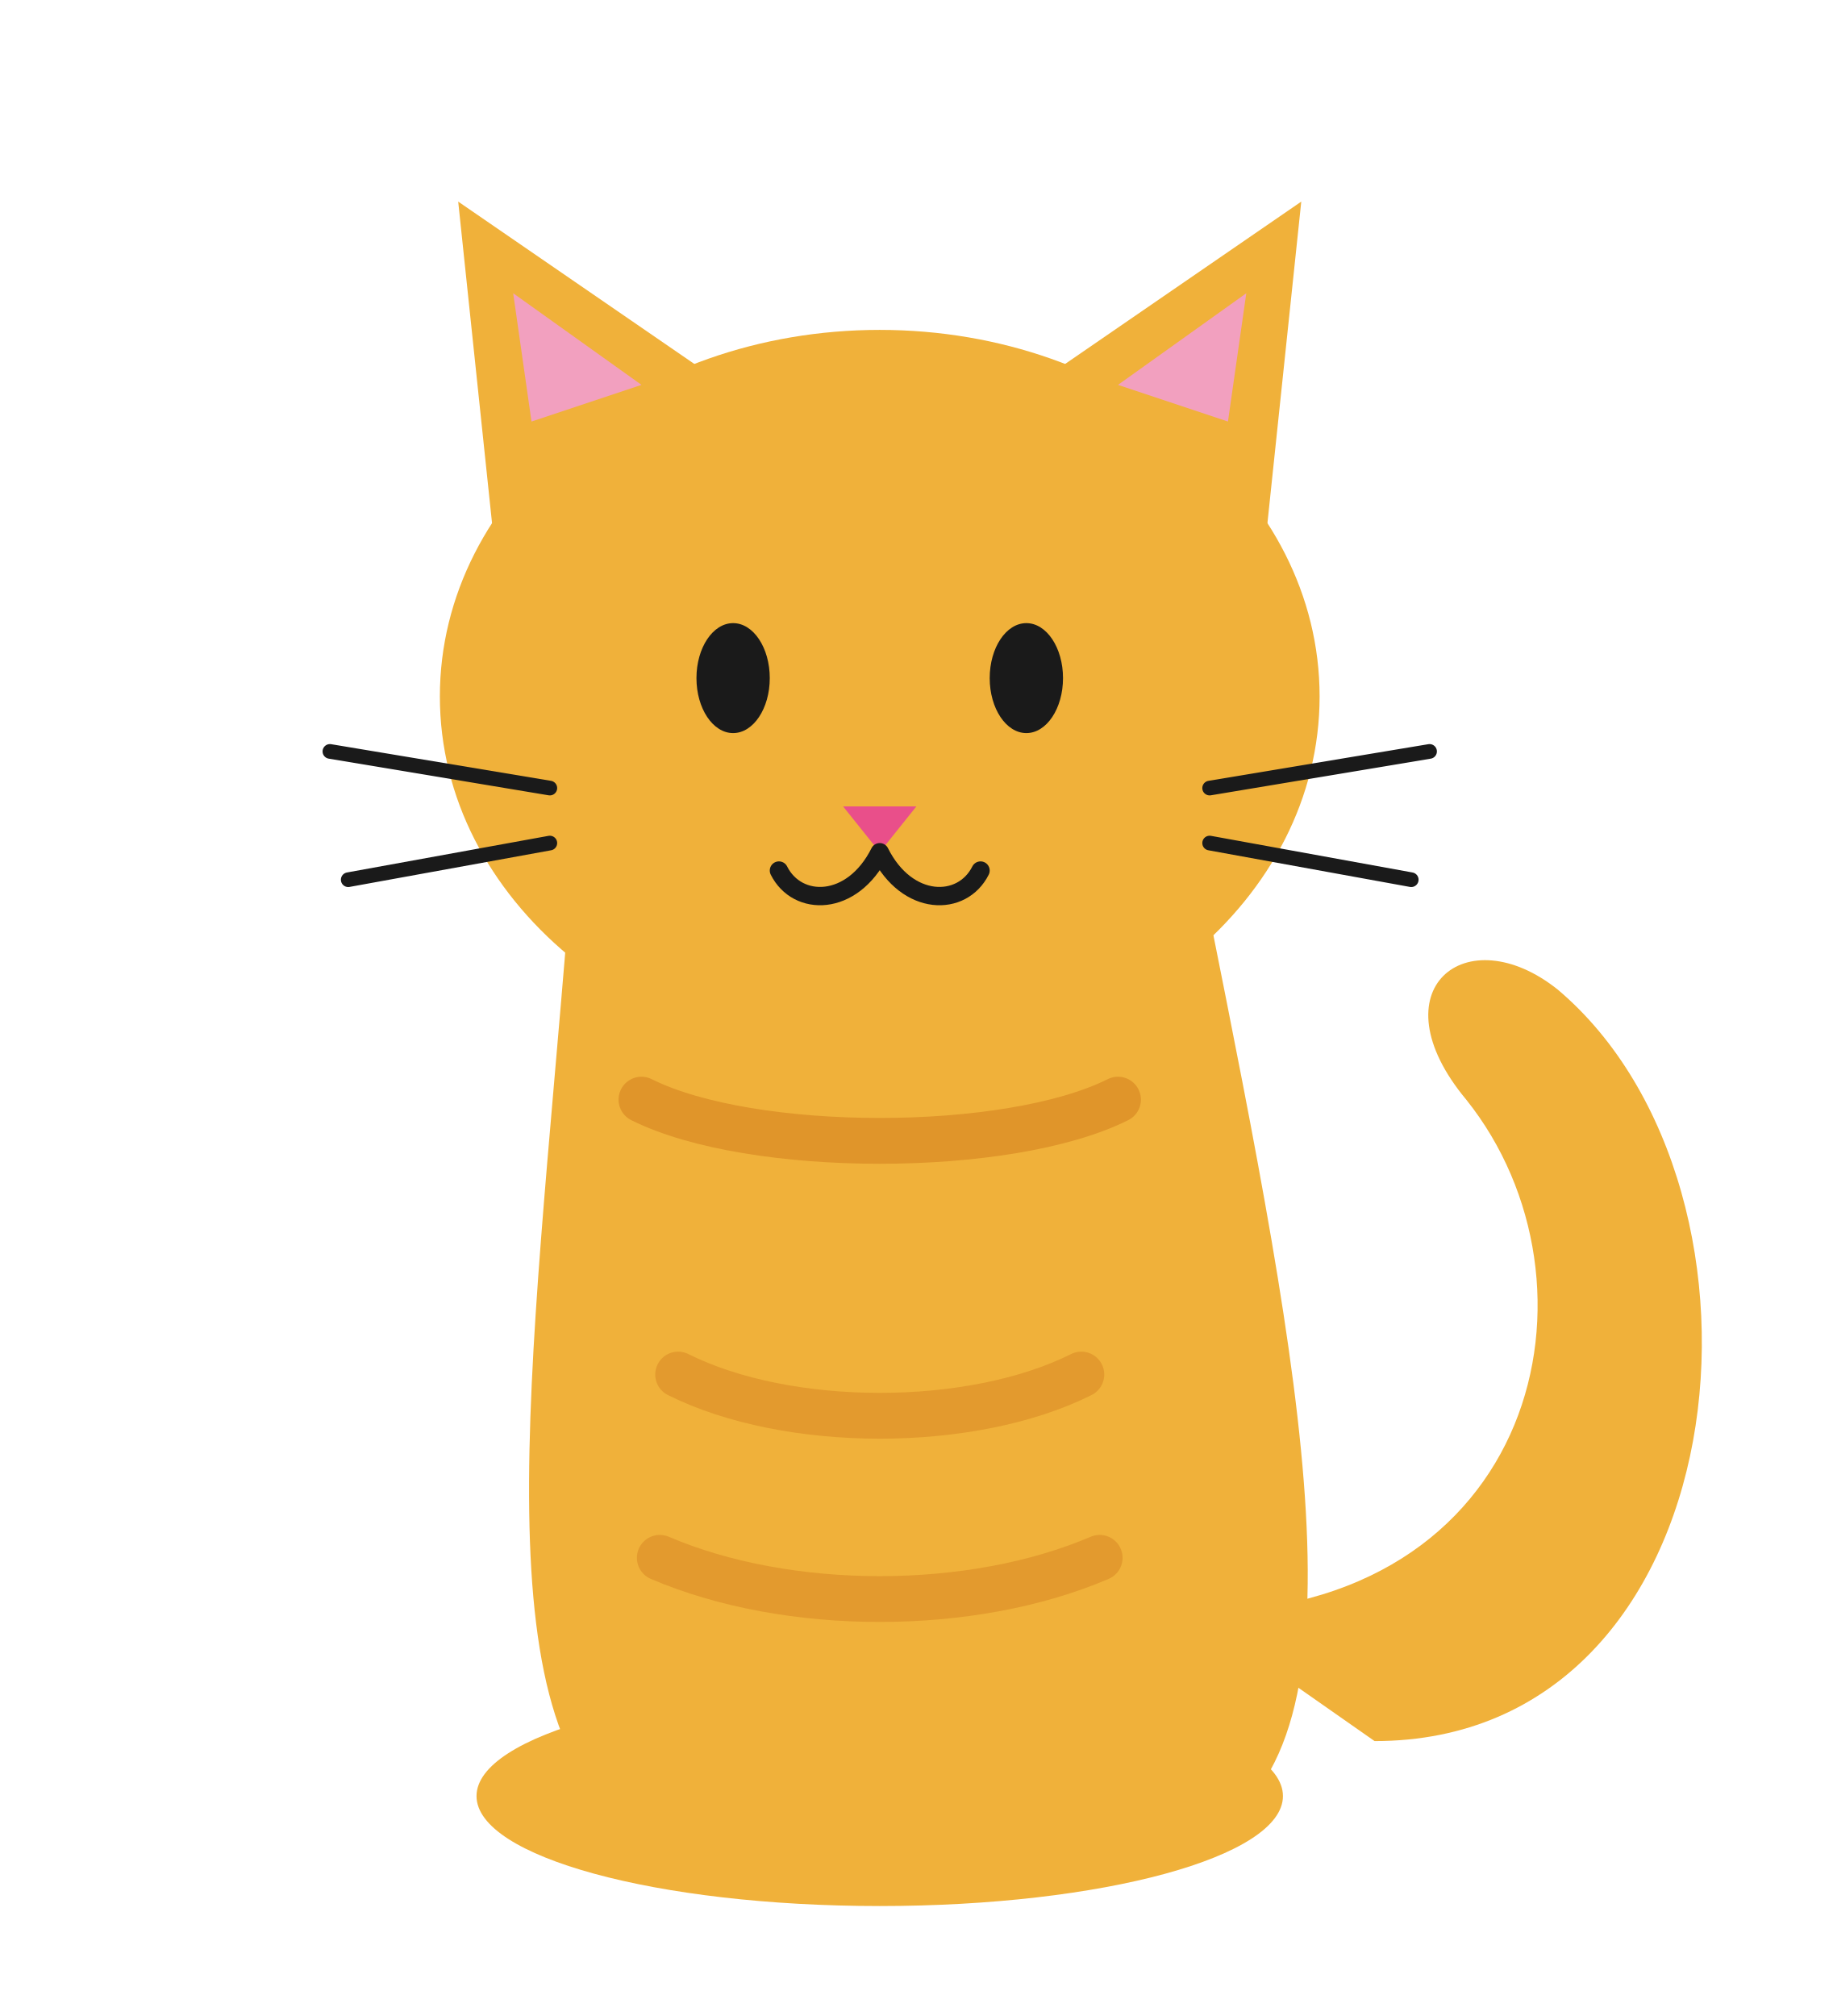
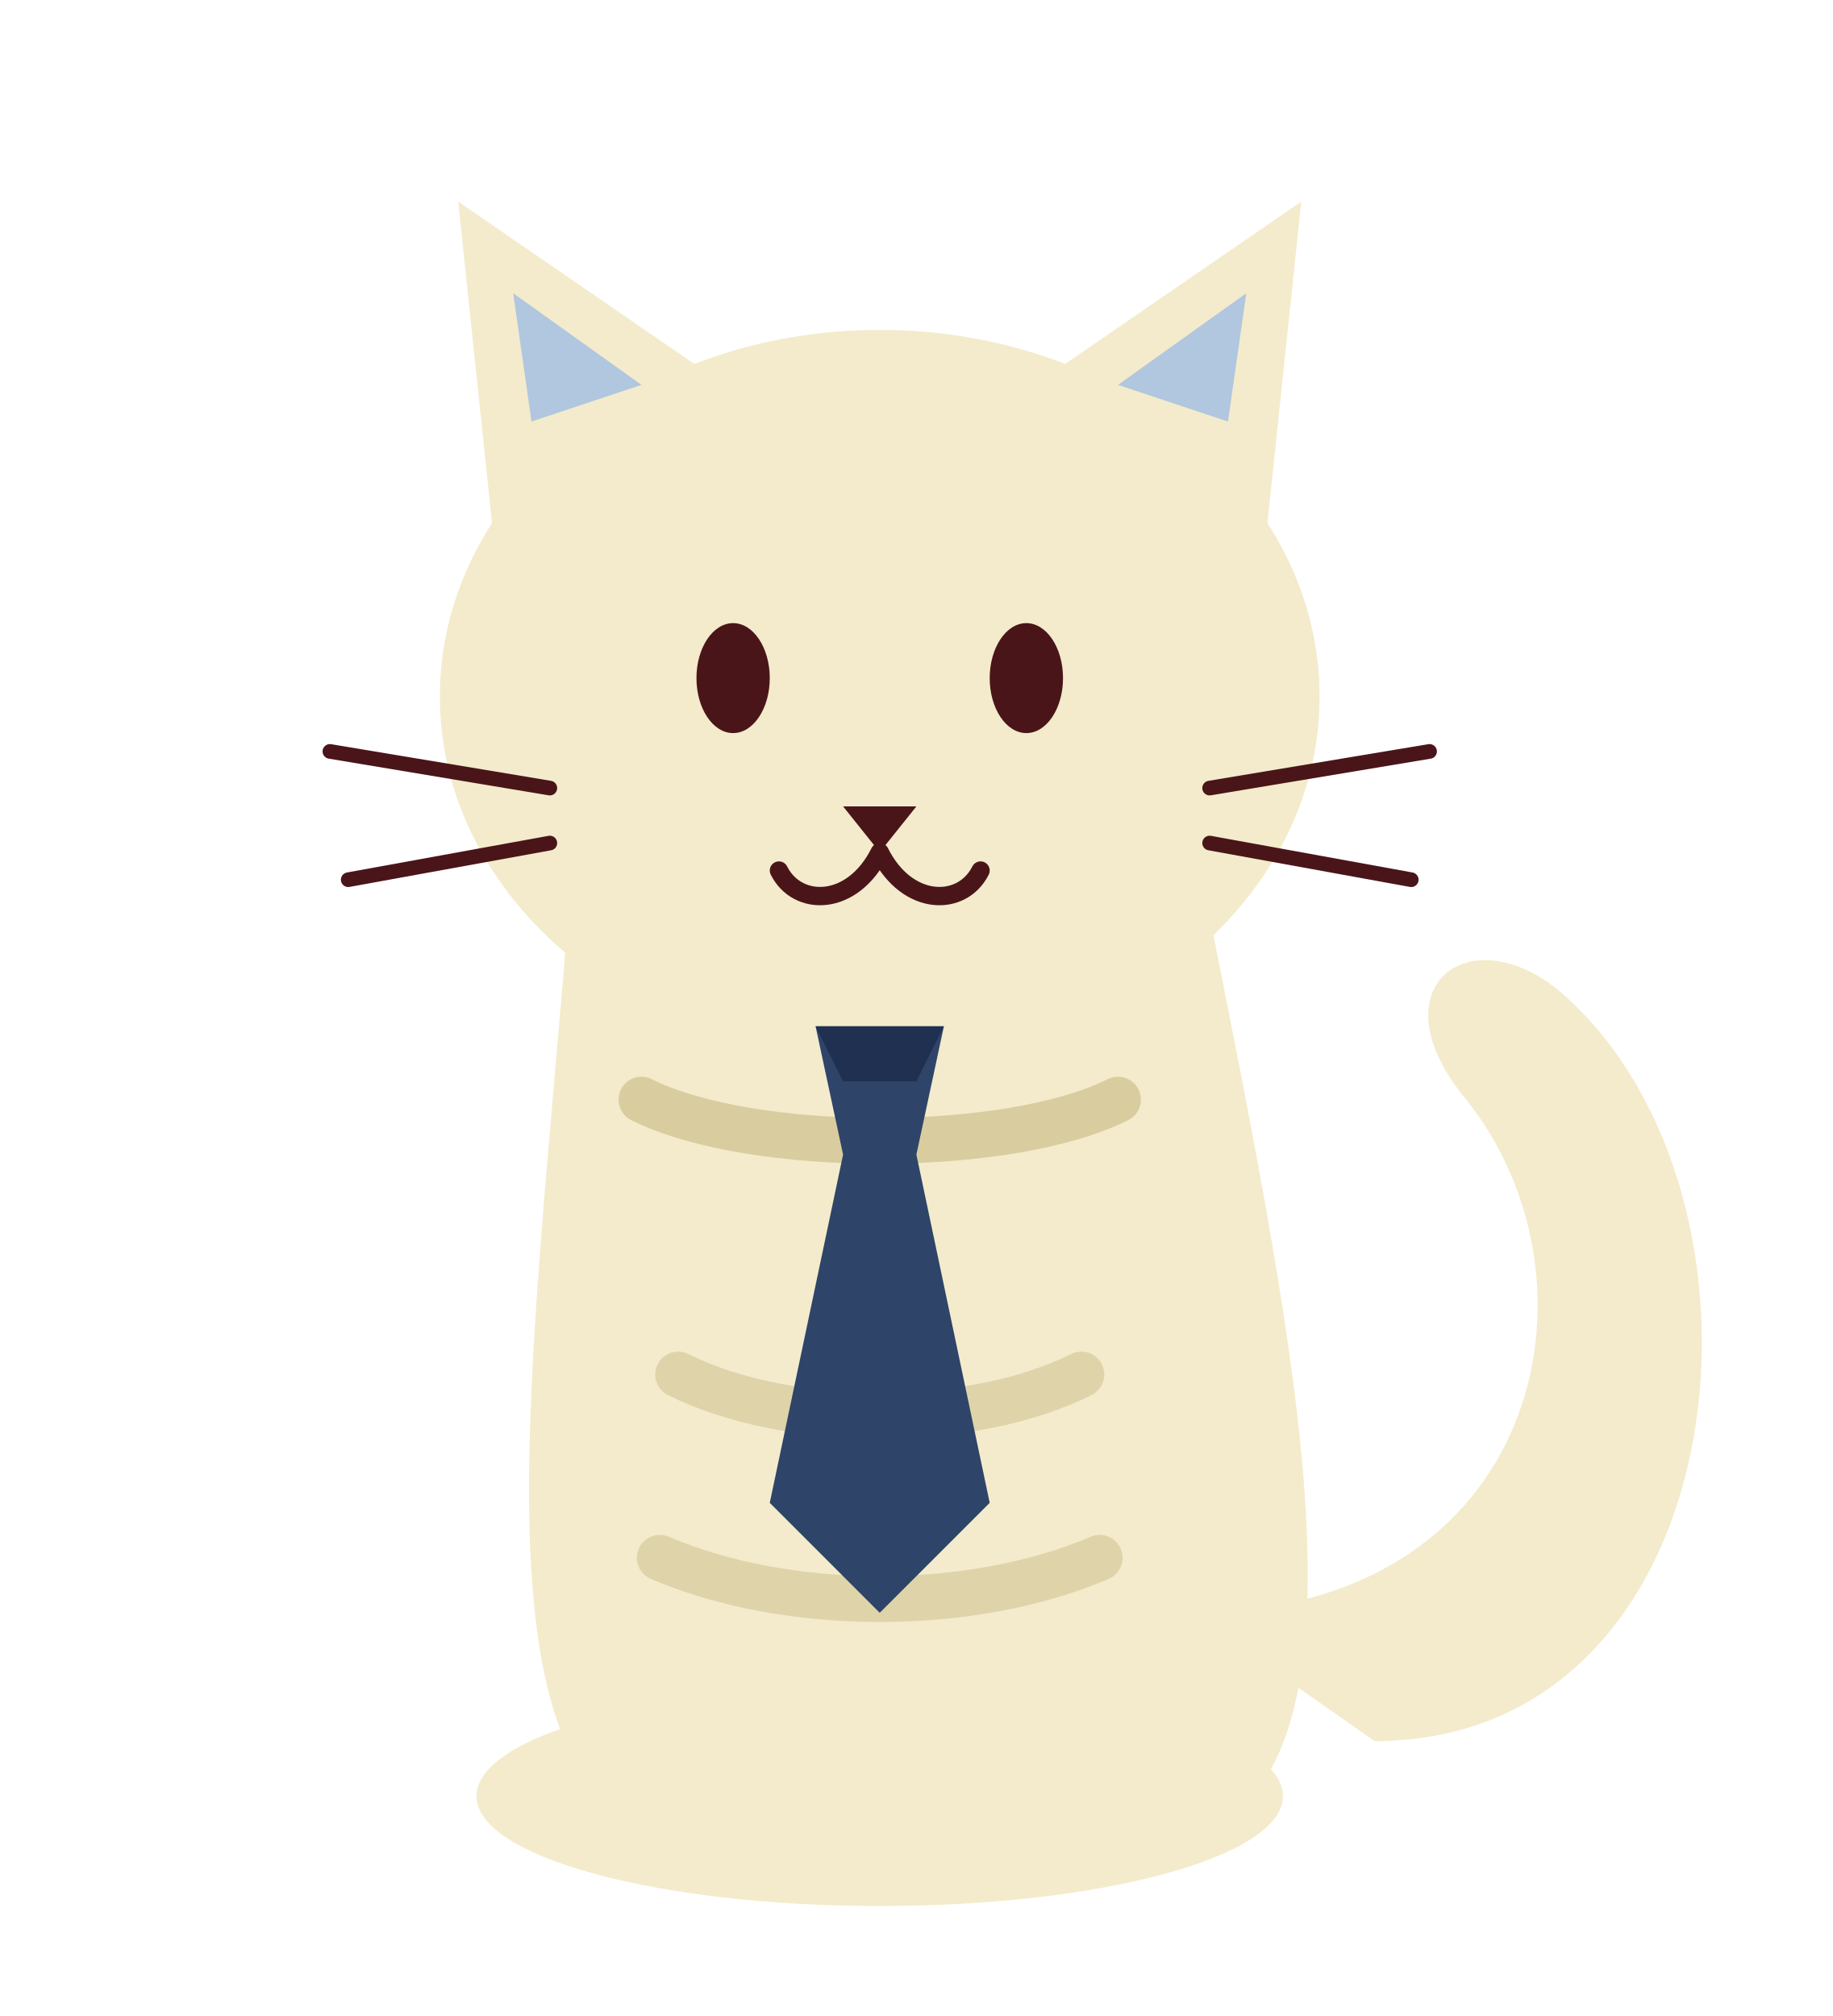
<svg xmlns="http://www.w3.org/2000/svg" viewBox="0 0 200 220">
-   <path d="M150 190C190 190 196 130 170 108C160 100 150 108 160 120C176 140 168 176 130 176Z" fill="#F0B13A" />
-   <path d="M62 100C58 150 52 190 70 200L132 200C150 190 142 150 132 100Z" fill="#F0B13A" />
-   <ellipse cx="96" cy="196" rx="44" ry="12" fill="#F0B13A" />
-   <path d="M54 60L50 22L82 44Z" fill="#F0B13A" />
-   <path d="M138 60L142 22L110 44Z" fill="#F0B13A" />
-   <path d="M58 46L56 32L70 42Z" fill="#F2A0BF" />
-   <path d="M134 46L136 32L122 42Z" fill="#F2A0BF" />
-   <ellipse cx="96" cy="76" rx="48" ry="40" fill="#F0B13A" />
-   <ellipse cx="80" cy="74" rx="4" ry="6" fill="#1A1A1A" />
-   <ellipse cx="112" cy="74" rx="4" ry="6" fill="#1A1A1A" />
-   <path d="M92 88L100 88L96 93Z" fill="#E94F8A" />
-   <path d="M96 93C93 99 87 99 85 95M96 93C99 99 105 99 107 95" stroke="#1A1A1A" stroke-width="2" fill="none" stroke-linecap="round" />
-   <path d="M60 86L36 82M60 92L38 96M132 86L156 82M132 92L154 96" stroke="#1A1A1A" stroke-width="1.6" stroke-linecap="round" />
-   <path d="M70 120C82 126 110 126 122 120" stroke="#E0952A" stroke-width="5" fill="none" stroke-linecap="round" />
-   <path d="M74 150C86 156 106 156 118 150M72 170C86 176 106 176 120 170" stroke="#E0952A" stroke-width="5" fill="none" stroke-linecap="round" opacity=".8" />
+   <path d="M150 190C190 190 196 130 170 108C160 100 150 108 160 120C176 140 168 176 130 176Z" fill="#F3EBCB" />
+   <path d="M62 100C58 150 52 190 70 200L132 200C150 190 142 150 132 100Z" fill="#F3EBCB" />
+   <ellipse cx="96" cy="196" rx="44" ry="12" fill="#F3EBCB" />
+   <path d="M54 60L50 22L82 44Z" fill="#F3EBCB" />
+   <path d="M138 60L142 22L110 44Z" fill="#F3EBCB" />
+   <path d="M58 46L56 32L70 42Z" fill="#B1C6DF" />
+   <path d="M134 46L136 32L122 42Z" fill="#B1C6DF" />
+   <ellipse cx="96" cy="76" rx="48" ry="40" fill="#F3EBCB" />
+   <ellipse cx="80" cy="74" rx="4" ry="6" fill="#4A1519" />
+   <ellipse cx="112" cy="74" rx="4" ry="6" fill="#4A1519" />
+   <path d="M92 88L100 88L96 93Z" fill="#4A1519" />
+   <path d="M96 93C93 99 87 99 85 95M96 93C99 99 105 99 107 95" stroke="#4A1519" stroke-width="2" fill="none" stroke-linecap="round" />
+   <path d="M60 86L36 82M60 92L38 96M132 86L156 82M132 92L154 96" stroke="#4A1519" stroke-width="1.6" stroke-linecap="round" />
+   <path d="M70 120C82 126 110 126 122 120" stroke="#D9CDA0" stroke-width="5" fill="none" stroke-linecap="round" />
+   <path d="M74 150C86 156 106 156 118 150M72 170C86 176 106 176 120 170" stroke="#D9CDA0" stroke-width="5" fill="none" stroke-linecap="round" opacity=".8" />
+   <path d="M89 112L103 112L100 126L108 164L96 176L84 164L92 126Z" fill="#2E4469" />
+   <path d="M89 112L103 112L100 118L92 118Z" fill="#1F3050" />
</svg>
